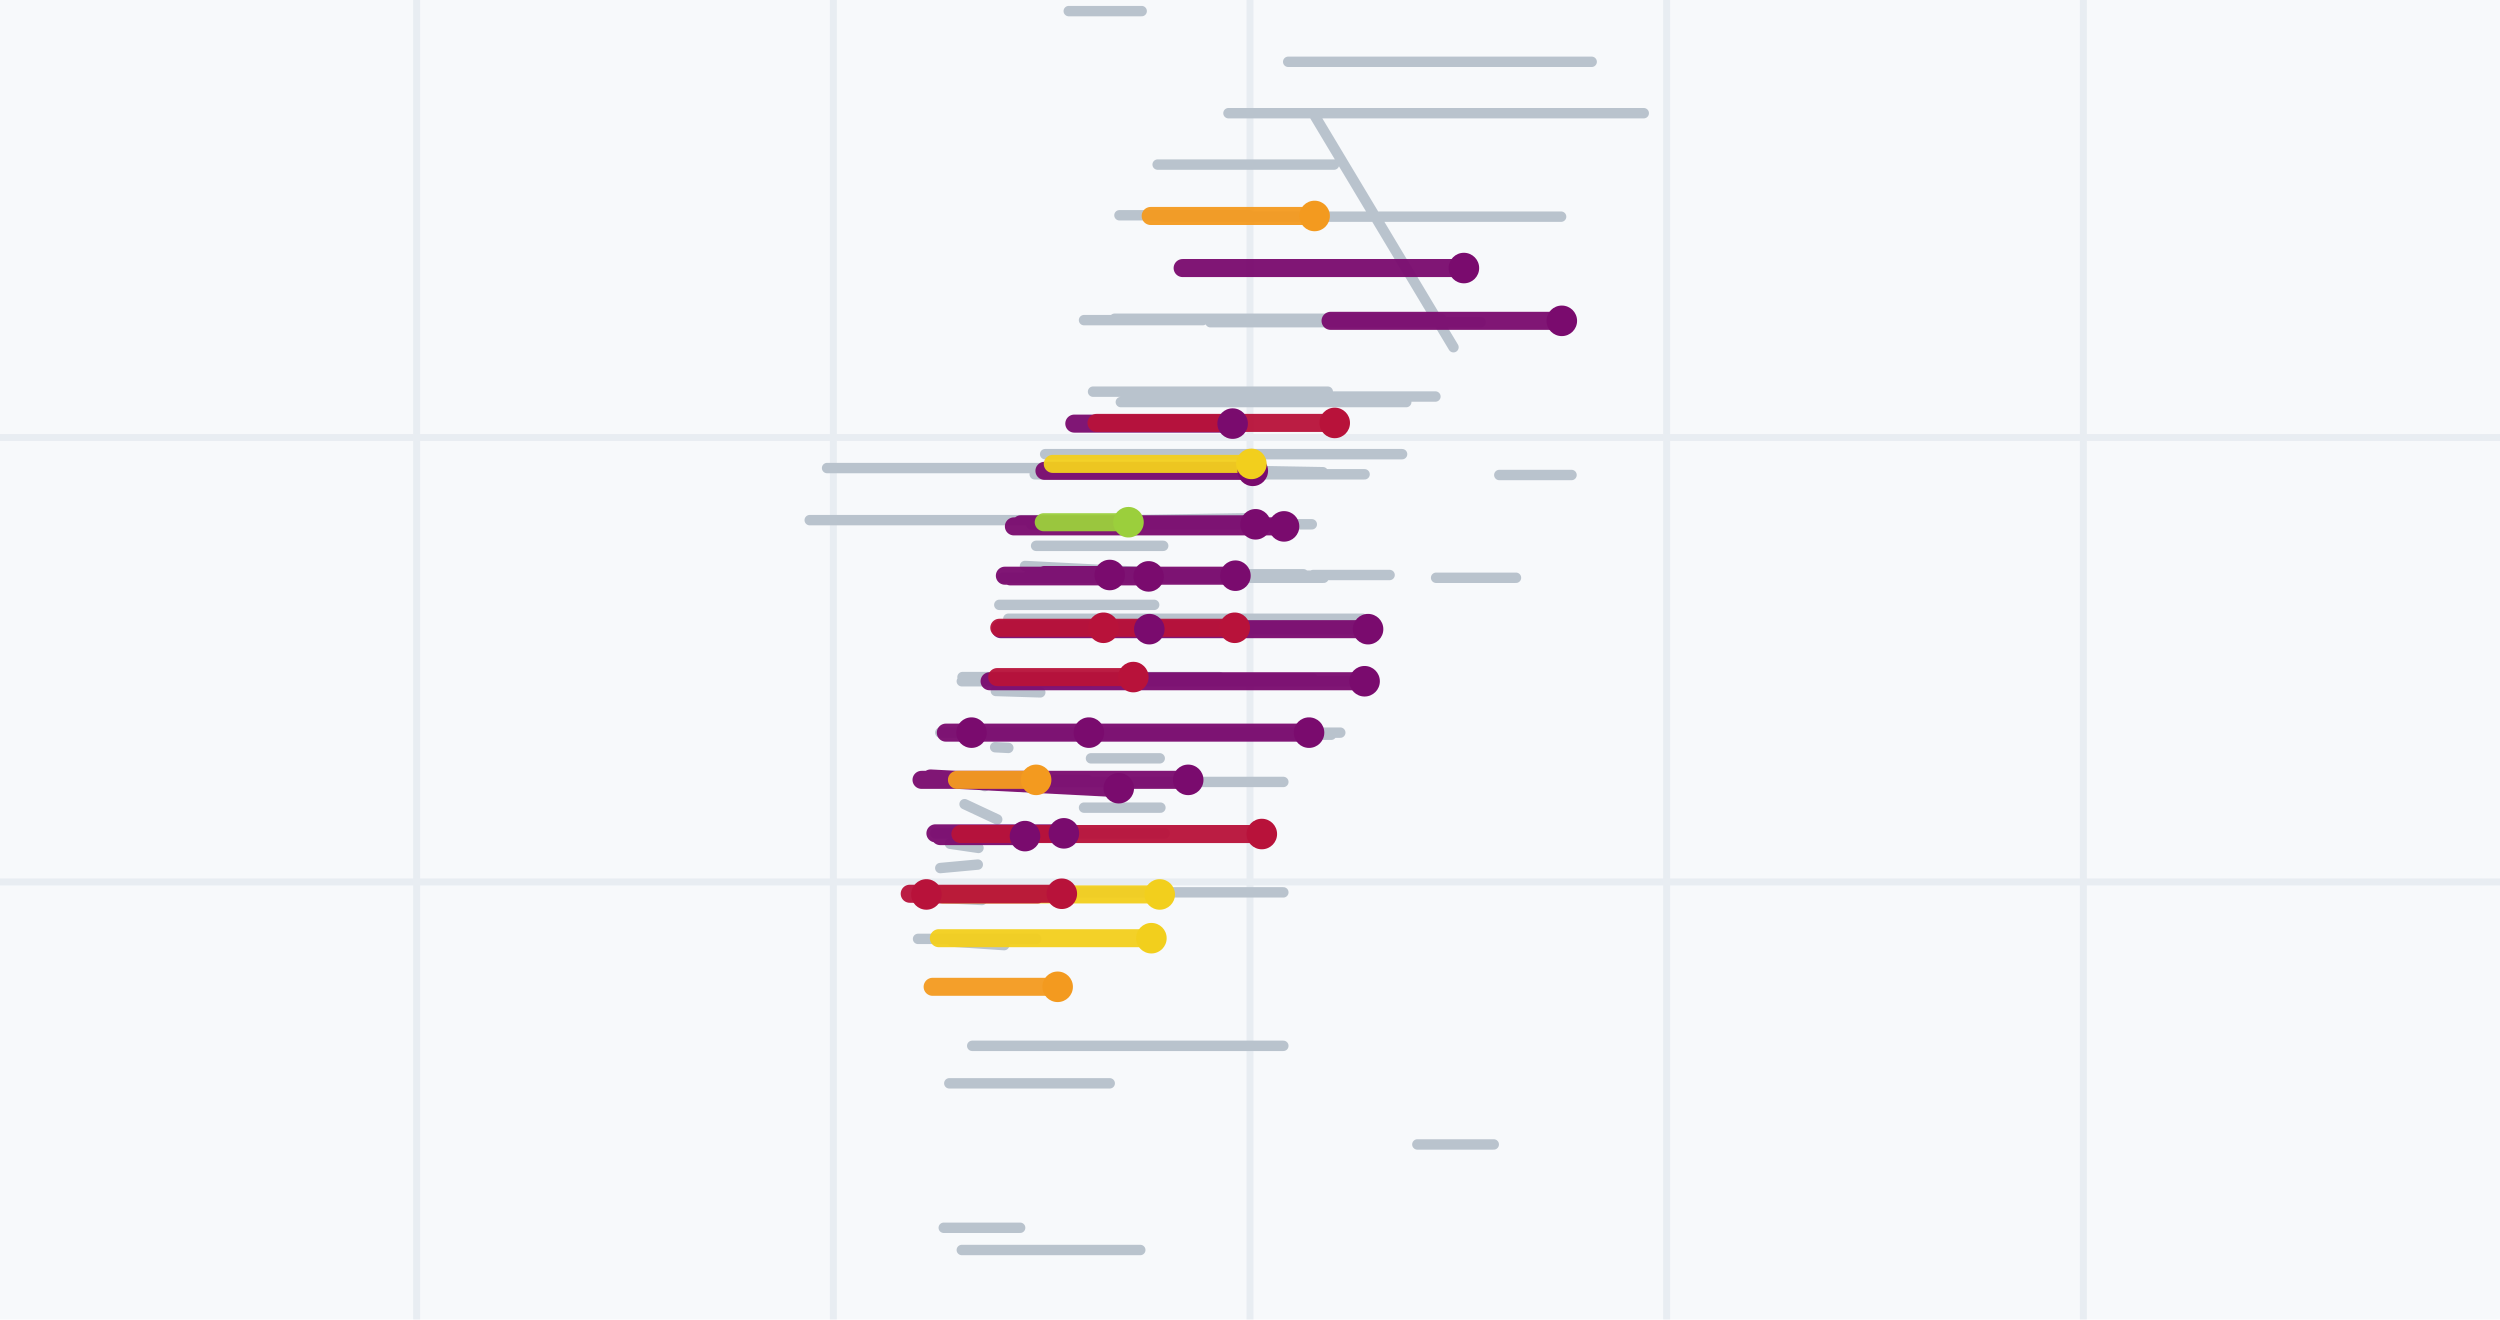
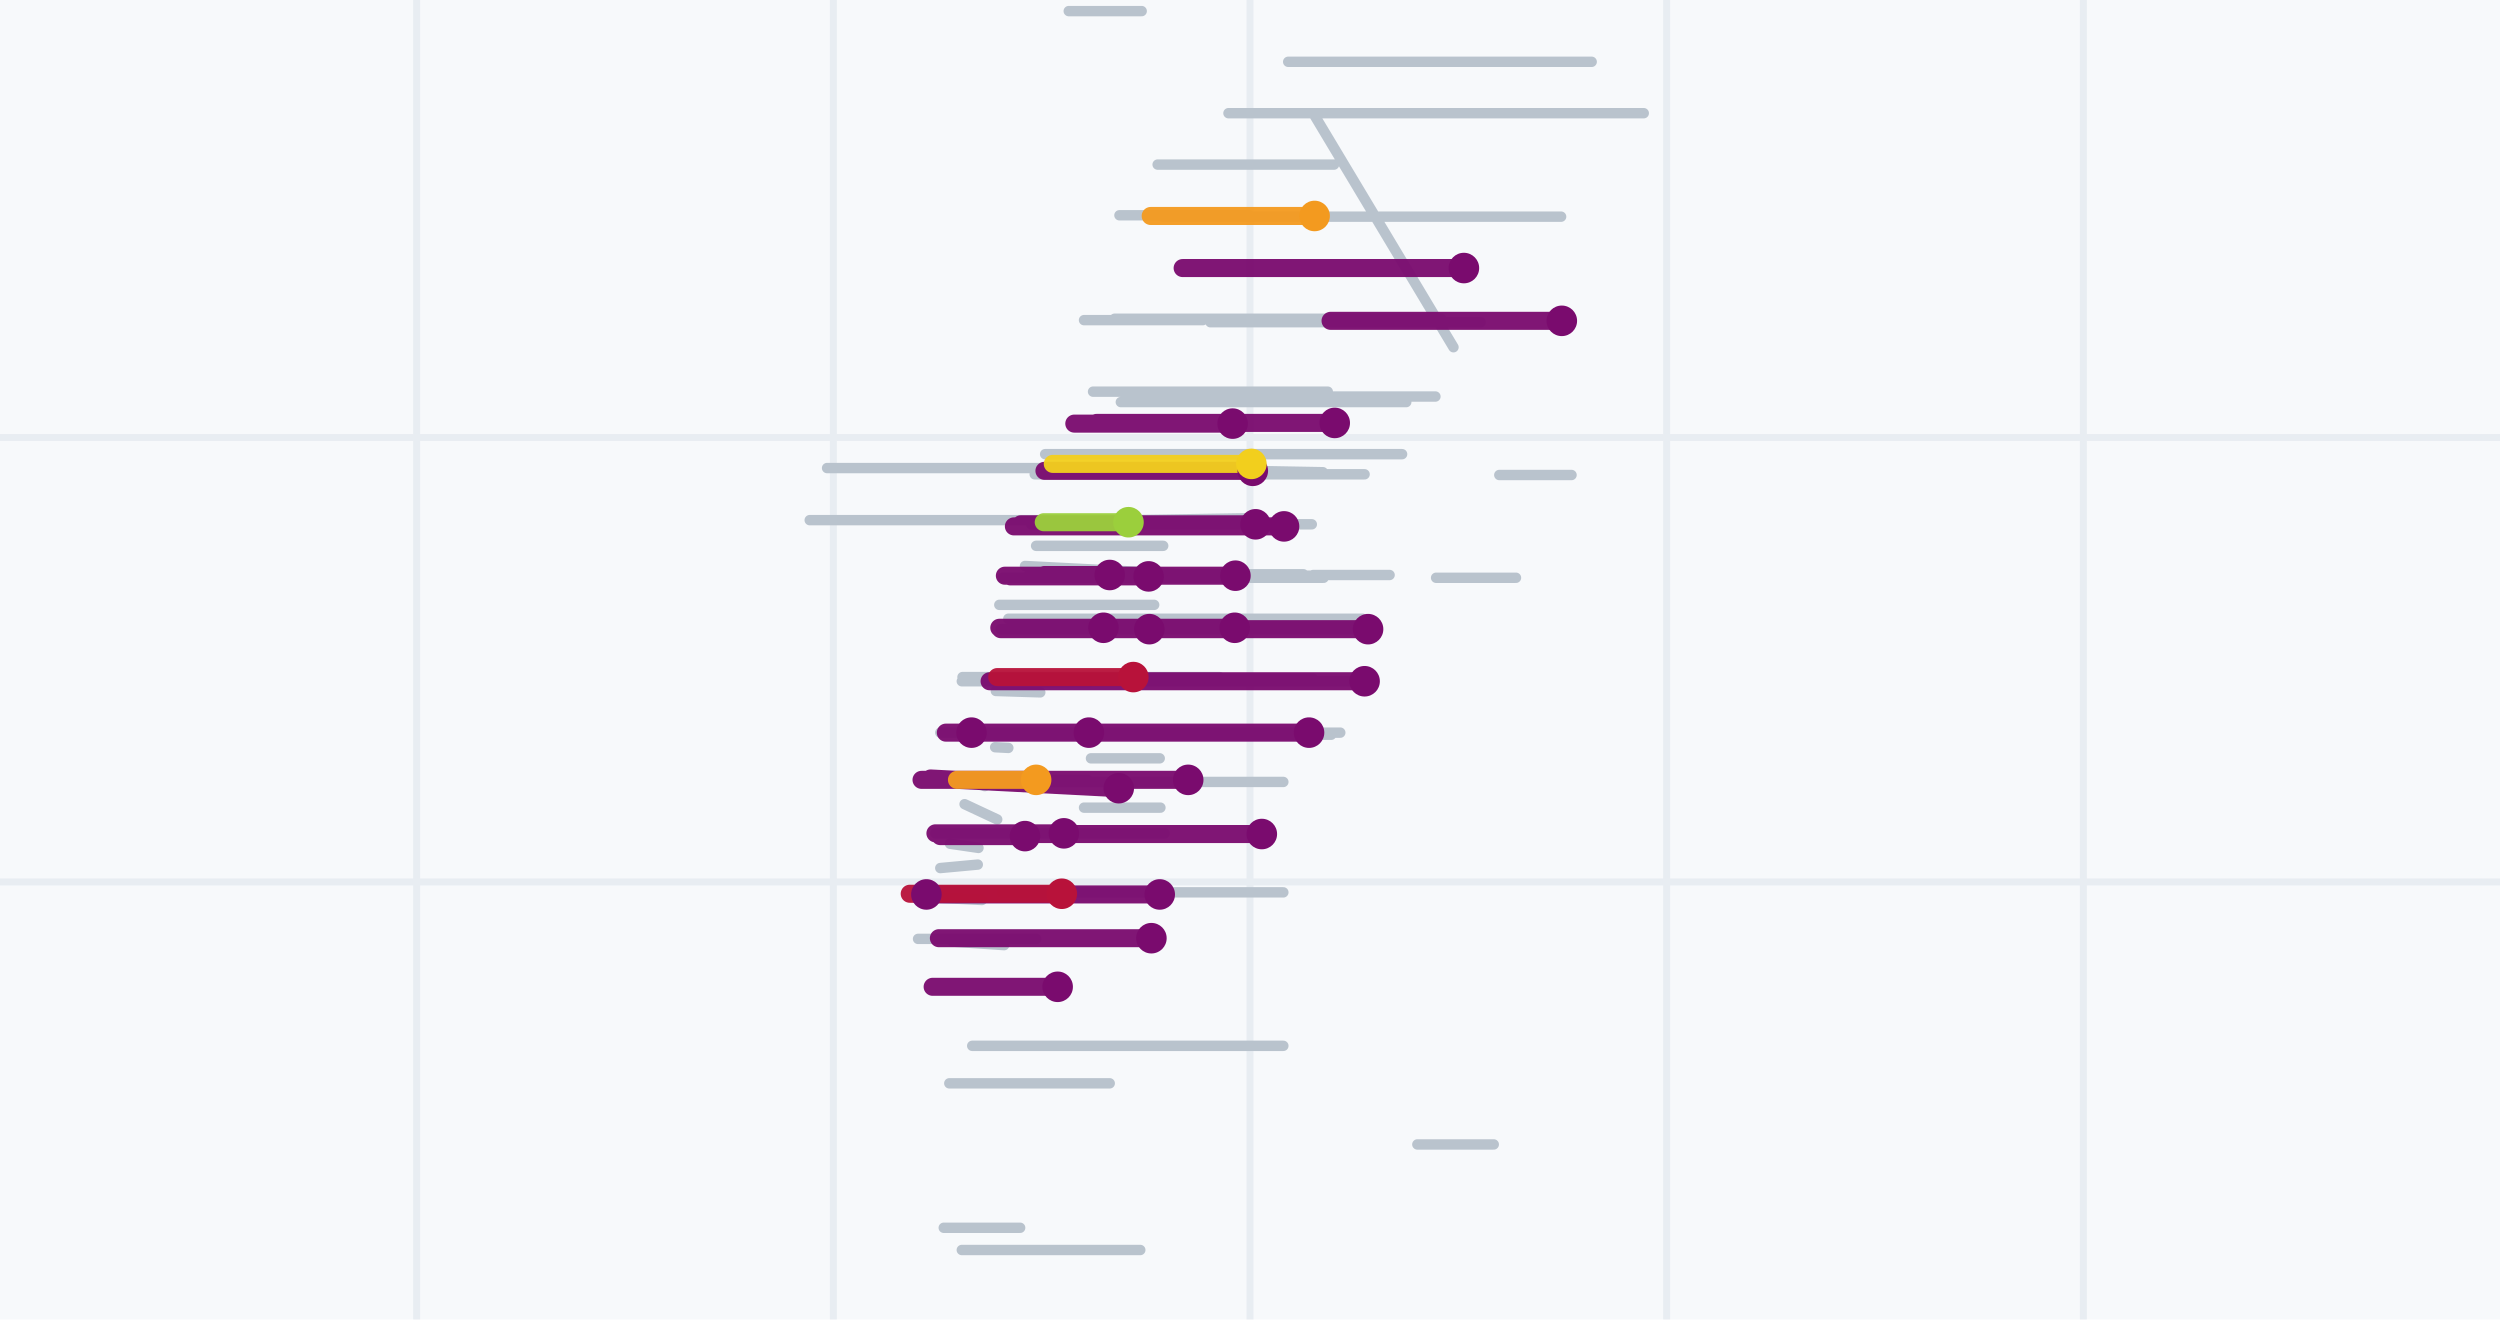
<svg xmlns="http://www.w3.org/2000/svg" viewBox="0 0 360 190" width="360" height="190" role="img" aria-label="drill plan">
  <rect width="360" height="190" fill="#f7f9fb" />
  <line x1="60" y1="0" x2="60" y2="190" stroke="#e8edf2" />
  <line x1="120" y1="0" x2="120" y2="190" stroke="#e8edf2" />
  <line x1="180" y1="0" x2="180" y2="190" stroke="#e8edf2" />
  <line x1="240" y1="0" x2="240" y2="190" stroke="#e8edf2" />
  <line x1="300" y1="0" x2="300" y2="190" stroke="#e8edf2" />
  <line x1="0" y1="63" x2="360" y2="63" stroke="#e8edf2" />
  <line x1="0" y1="127" x2="360" y2="127" stroke="#e8edf2" />
  <path d="M162.3 105.5L135.4 105.5M181.4 74.6L150.9 75.1M191.2 56.4L157.4 56.4M189.1 16.3L209.3 50.0M168.9 82.6L147.6 81.5M156.6 112.3L137.2 112.3M168.5 75.2L148.5 75.2M168.6 67.7L149.9 67.7M175.6 97.5L138.6 97.5M170.4 105.5L136.3 105.5M149.2 135.2L132.2 135.2M167.7 120.0L134.7 120.0M184.8 112.6L141.6 112.6M185.6 105.5L141.9 105.5M119.1 67.4L158.3 67.4M116.6 74.9L155.2 74.9M189.0 97.7L143.1 97.7M190.4 90.5L147.3 90.5M190.5 82.9L148.9 82.9M206.8 83.2L218.3 83.2M204.1 164.8L215.1 164.8M189.1 82.8L200.1 82.8M215.9 68.4L226.3 68.4M185.8 68.0L175.3 68.0M145.5 98.2L156.9 98.2M180.9 68.0L153.8 68.0M168.6 75.1L151.1 75.1M167.2 78.6L149.2 78.6M167.5 78.6L150.7 78.6M178.1 82.9L150.2 82.9M166.0 87.1L147.9 87.1M166.2 87.1L143.9 87.1M168.4 90.5L145.7 90.5M166.6 97.5L139.3 97.5M166.7 97.5L140.9 97.5M190.5 68.0L158.1 67.4M187.7 82.7L148.2 82.7M207.3 45.9L160.5 45.9M207.5 45.9L169.0 45.9M188.9 75.5L148.5 75.5M206.7 57.1L164.3 57.1M146.9 176.8L135.9 176.8M166.8 116.3L156.1 116.3M167.1 116.3L157.8 116.3M166.7 109.2L157.1 109.2M167.0 109.2L159.5 109.2M191.7 105.8L142.3 105.8M184.8 128.5L144.3 128.5M173.1 46.1L156.1 46.1M173.2 46.1L160.4 46.1M213.2 46.4L174.3 46.4M184.8 150.6L140.0 150.6M179.9 31.0L161.2 31.0M159.8 156.0L136.7 156.0M213.0 31.2L176.9 31.2M164.4 1.6L153.9 1.6M164.2 180.0L138.5 180.0M218.8 451.9L207.7 451.9M141.8 113.2L139.6 112.5M143.6 118.0L138.9 115.8M140.9 122.1L136.8 121.5M140.8 124.5L135.4 125.0M141.4 129.6L135.5 129.3M144.6 136.1L137.2 135.6M145.2 107.7L143.3 107.6M149.8 99.7L143.4 99.5M193.0 105.5L137.0 105.5M196.5 98.1L138.5 98.1M192.1 65.4L150.5 65.4M201.9 65.4L157.2 65.4M202.5 57.9L161.4 57.9M196.2 89.1L145.2 89.1M197.0 90.6L144.1 90.6M203.4 31.2L167.5 31.2M224.8 31.2L182.4 31.2M192.1 23.7L166.7 23.7M236.7 16.3L187.2 16.3M229.2 8.9L185.5 8.9M214.4 16.3L176.9 16.3M196.5 68.3L149.0 68.3M190.6 83.2L144.4 83.2" stroke="#b9c3cd" stroke-width="1.5" fill="none" stroke-linecap="round" />
-   <path d="M161.1 113.5L134.0 112.1M153.2 120.0L134.7 120.0M156.8 105.5L136.2 105.5M165.5 90.6L145.3 90.6M165.4 83.0L145.5 83.0M177.9 82.9L144.7 82.9M171.1 112.3L132.7 112.3M180.4 67.8L150.4 67.8M180.8 75.5L147.0 75.5M159.8 82.8L150.4 82.8M147.6 120.4L135.4 120.4M139.9 105.5L148.9 105.5M177.5 61.0L154.7 61.0M224.9 46.2L191.6 46.2M210.8 38.6L170.3 38.6M184.9 75.8L146.0 75.8M197.0 90.6L144.1 90.6M196.5 98.1L142.5 98.1M188.5 105.5L138.3 105.5" stroke="#7a0b6e" stroke-width="2.6" fill="none" stroke-linecap="round" opacity=".95" />
-   <path d="M180.2 66.8L151.6 66.8M167.0 128.8L135.8 128.8M165.8 135.1L135.2 135.1" stroke="#f2cf1d" stroke-width="2.6" fill="none" stroke-linecap="round" opacity=".95" />
-   <path d="M152.9 128.7L131.0 128.7M163.2 97.5L143.6 97.5M177.8 90.4L143.9 90.4M181.7 120.1L138.3 120.1M192.2 60.9L157.9 60.9M133.4 128.8L149.4 128.8M158.9 90.4L147.7 90.4" stroke="#b8123a" stroke-width="2.6" fill="none" stroke-linecap="round" opacity=".95" />
-   <path d="M152.3 142.1L134.3 142.1M149.2 112.3L137.8 112.3M189.3 31.1L165.7 31.1" stroke="#f39a1f" stroke-width="2.6" fill="none" stroke-linecap="round" opacity=".95" />
+   <path d="M161.1 113.5L134.0 112.1M153.2 120.0L134.7 120.0M156.8 105.5L136.2 105.5M165.5 90.6L145.3 90.6M165.4 83.0L145.5 83.0M177.9 82.9L144.7 82.9M171.1 112.3L132.7 112.3M180.4 67.8L150.4 67.8M180.8 75.5L147.0 75.5M177.8 90.4L143.9 90.4M167.0 128.8L135.8 128.8M165.8 135.1L135.2 135.1M152.3 142.1L134.3 142.1M181.7 120.1L138.3 120.1M192.2 60.9L157.9 60.9M133.4 128.8L149.4 128.8M158.9 90.4L147.7 90.4M159.8 82.8L150.4 82.8M147.6 120.4L135.4 120.4M139.9 105.5L148.9 105.5M177.5 61.0L154.7 61.0M224.9 46.2L191.6 46.2M210.8 38.6L170.3 38.6M184.9 75.8L146.0 75.8M197.0 90.6L144.1 90.6M196.5 98.1L142.5 98.1M188.5 105.5L138.3 105.5" stroke="#7a0b6e" stroke-width="2.6" fill="none" stroke-linecap="round" opacity=".95" />
+   <path d="M180.2 66.8L151.6 66.8" stroke="#f2cf1d" stroke-width="2.6" fill="none" stroke-linecap="round" opacity=".95" />
+   <path d="M152.9 128.7L131.0 128.7M163.2 97.5L143.6 97.5" stroke="#b8123a" stroke-width="2.6" fill="none" stroke-linecap="round" opacity=".95" />
  <path d="M162.5 75.2L150.3 75.2" stroke="#9bcf3c" stroke-width="2.6" fill="none" stroke-linecap="round" opacity=".95" />
-   <path d="M158.9 113.5a2.2 2.2 0 1 0 4.4 0a2.2 2.2 0 1 0-4.4 0M151.0 120.0a2.2 2.2 0 1 0 4.4 0a2.2 2.2 0 1 0-4.4 0M154.6 105.5a2.2 2.2 0 1 0 4.4 0a2.2 2.2 0 1 0-4.4 0M163.3 90.6a2.2 2.2 0 1 0 4.4 0a2.2 2.2 0 1 0-4.4 0M163.2 83.0a2.2 2.2 0 1 0 4.4 0a2.2 2.2 0 1 0-4.4 0M175.7 82.9a2.2 2.2 0 1 0 4.4 0a2.2 2.2 0 1 0-4.4 0M168.9 112.3a2.2 2.2 0 1 0 4.4 0a2.2 2.2 0 1 0-4.4 0M178.2 67.8a2.2 2.2 0 1 0 4.4 0a2.2 2.2 0 1 0-4.4 0M178.6 75.5a2.2 2.2 0 1 0 4.4 0a2.2 2.2 0 1 0-4.4 0M157.6 82.8a2.2 2.2 0 1 0 4.4 0a2.2 2.2 0 1 0-4.4 0M145.4 120.4a2.2 2.2 0 1 0 4.4 0a2.2 2.2 0 1 0-4.4 0M137.7 105.5a2.2 2.2 0 1 0 4.4 0a2.2 2.2 0 1 0-4.4 0M175.3 61.0a2.2 2.2 0 1 0 4.4 0a2.2 2.2 0 1 0-4.4 0M222.7 46.2a2.2 2.2 0 1 0 4.4 0a2.2 2.2 0 1 0-4.4 0M208.6 38.6a2.2 2.2 0 1 0 4.4 0a2.2 2.2 0 1 0-4.4 0M182.7 75.8a2.2 2.2 0 1 0 4.4 0a2.2 2.2 0 1 0-4.4 0M194.8 90.6a2.2 2.2 0 1 0 4.4 0a2.2 2.2 0 1 0-4.4 0M194.3 98.1a2.2 2.2 0 1 0 4.4 0a2.2 2.2 0 1 0-4.4 0M186.3 105.5a2.2 2.2 0 1 0 4.4 0a2.2 2.2 0 1 0-4.4 0" fill="#7a0b6e" />
-   <path d="M178.0 66.8a2.2 2.2 0 1 0 4.4 0a2.2 2.2 0 1 0-4.4 0M164.8 128.8a2.2 2.2 0 1 0 4.4 0a2.2 2.2 0 1 0-4.4 0M163.6 135.1a2.2 2.2 0 1 0 4.4 0a2.2 2.2 0 1 0-4.4 0" fill="#f2cf1d" />
-   <path d="M150.7 128.7a2.2 2.2 0 1 0 4.4 0a2.2 2.2 0 1 0-4.4 0M161.0 97.5a2.2 2.2 0 1 0 4.4 0a2.2 2.2 0 1 0-4.4 0M175.6 90.4a2.2 2.2 0 1 0 4.4 0a2.2 2.2 0 1 0-4.4 0M179.5 120.1a2.2 2.2 0 1 0 4.4 0a2.2 2.2 0 1 0-4.4 0M190.0 60.9a2.2 2.2 0 1 0 4.4 0a2.2 2.2 0 1 0-4.4 0M131.2 128.8a2.2 2.2 0 1 0 4.4 0a2.2 2.2 0 1 0-4.4 0M156.7 90.4a2.2 2.2 0 1 0 4.4 0a2.2 2.2 0 1 0-4.4 0" fill="#b8123a" />
-   <path d="M150.1 142.1a2.2 2.2 0 1 0 4.4 0a2.2 2.2 0 1 0-4.4 0M147.0 112.3a2.2 2.2 0 1 0 4.4 0a2.2 2.2 0 1 0-4.4 0M187.1 31.1a2.2 2.2 0 1 0 4.4 0a2.2 2.2 0 1 0-4.4 0" fill="#f39a1f" />
+   <path d="M149.2 112.3L137.8 112.3M189.3 31.1L165.7 31.1" stroke="#f39a1f" stroke-width="2.6" fill="none" stroke-linecap="round" opacity=".95" />
+   <path d="M158.9 113.5a2.2 2.2 0 1 0 4.4 0a2.2 2.2 0 1 0-4.4 0M151.0 120.0a2.2 2.2 0 1 0 4.4 0a2.2 2.2 0 1 0-4.4 0M154.6 105.5a2.2 2.2 0 1 0 4.4 0a2.2 2.2 0 1 0-4.4 0M163.3 90.6a2.2 2.2 0 1 0 4.4 0a2.2 2.2 0 1 0-4.4 0M163.2 83.0a2.2 2.2 0 1 0 4.4 0a2.2 2.2 0 1 0-4.4 0M175.7 82.9a2.2 2.2 0 1 0 4.4 0a2.2 2.2 0 1 0-4.4 0M168.9 112.3a2.2 2.2 0 1 0 4.4 0a2.2 2.2 0 1 0-4.4 0M178.2 67.8a2.2 2.2 0 1 0 4.4 0a2.2 2.2 0 1 0-4.4 0M178.6 75.5a2.2 2.2 0 1 0 4.4 0a2.2 2.2 0 1 0-4.4 0M175.6 90.4a2.2 2.2 0 1 0 4.4 0a2.2 2.2 0 1 0-4.4 0M164.8 128.8a2.2 2.2 0 1 0 4.4 0a2.2 2.2 0 1 0-4.4 0M163.6 135.1a2.2 2.2 0 1 0 4.4 0a2.2 2.2 0 1 0-4.4 0M150.1 142.1a2.2 2.2 0 1 0 4.4 0a2.2 2.2 0 1 0-4.4 0M179.5 120.1a2.2 2.2 0 1 0 4.4 0a2.2 2.2 0 1 0-4.4 0M190.0 60.9a2.2 2.2 0 1 0 4.4 0a2.2 2.2 0 1 0-4.4 0M131.2 128.8a2.2 2.2 0 1 0 4.4 0a2.2 2.2 0 1 0-4.4 0M156.7 90.4a2.2 2.2 0 1 0 4.4 0a2.2 2.2 0 1 0-4.4 0M157.6 82.8a2.2 2.2 0 1 0 4.4 0a2.2 2.2 0 1 0-4.4 0M145.4 120.4a2.2 2.2 0 1 0 4.4 0a2.2 2.2 0 1 0-4.4 0M137.7 105.5a2.2 2.2 0 1 0 4.4 0a2.2 2.2 0 1 0-4.4 0M175.3 61.0a2.2 2.2 0 1 0 4.4 0a2.2 2.2 0 1 0-4.4 0M222.7 46.2a2.2 2.2 0 1 0 4.4 0a2.2 2.2 0 1 0-4.4 0M208.6 38.6a2.2 2.2 0 1 0 4.4 0a2.2 2.2 0 1 0-4.4 0M182.7 75.8a2.2 2.2 0 1 0 4.4 0a2.2 2.2 0 1 0-4.4 0M194.8 90.6a2.2 2.2 0 1 0 4.4 0a2.2 2.2 0 1 0-4.4 0M194.3 98.1a2.2 2.2 0 1 0 4.4 0a2.2 2.2 0 1 0-4.4 0M186.3 105.5a2.2 2.2 0 1 0 4.4 0a2.2 2.2 0 1 0-4.4 0" fill="#7a0b6e" />
+   <path d="M178.0 66.8a2.2 2.2 0 1 0 4.4 0a2.2 2.2 0 1 0-4.4 0" fill="#f2cf1d" />
+   <path d="M150.7 128.7a2.2 2.2 0 1 0 4.4 0a2.2 2.2 0 1 0-4.4 0M161.0 97.5a2.2 2.2 0 1 0 4.4 0a2.2 2.2 0 1 0-4.4 0" fill="#b8123a" />
  <path d="M160.3 75.2a2.2 2.2 0 1 0 4.4 0a2.2 2.2 0 1 0-4.4 0" fill="#9bcf3c" />
+   <path d="M147.0 112.3a2.2 2.2 0 1 0 4.4 0a2.2 2.2 0 1 0-4.4 0M187.1 31.1a2.2 2.2 0 1 0 4.4 0a2.2 2.2 0 1 0-4.4 0" fill="#f39a1f" />
</svg>
